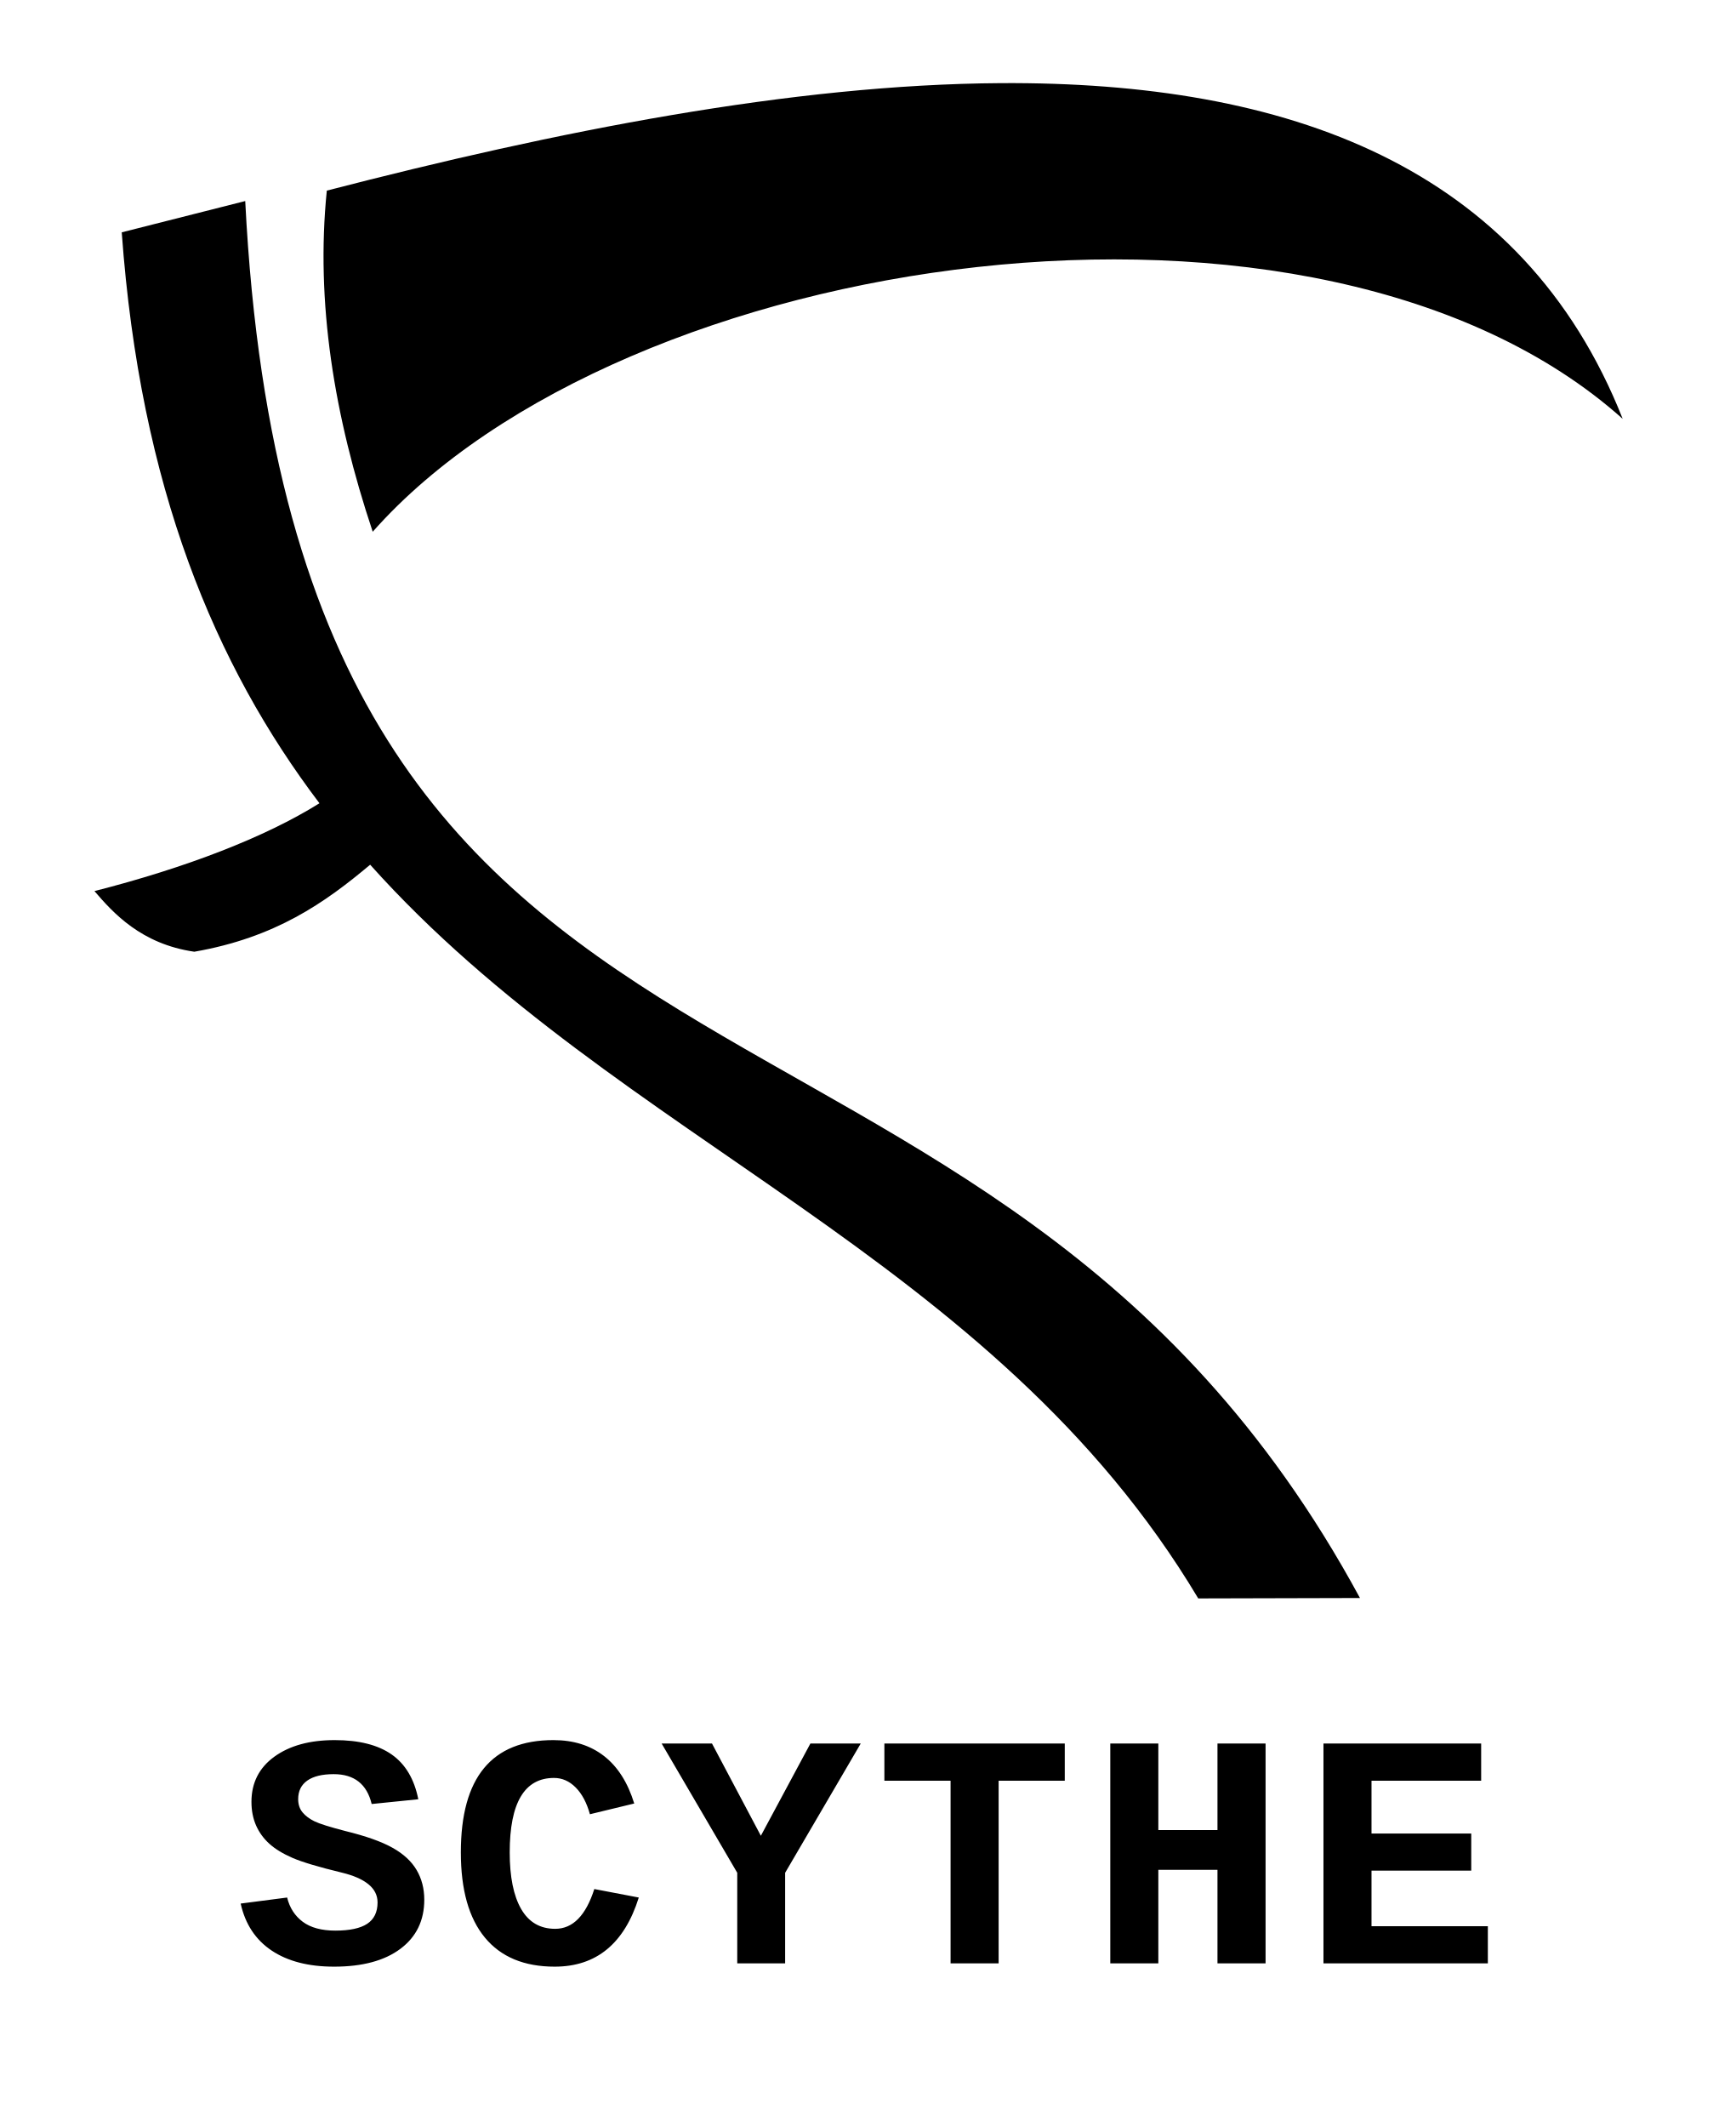
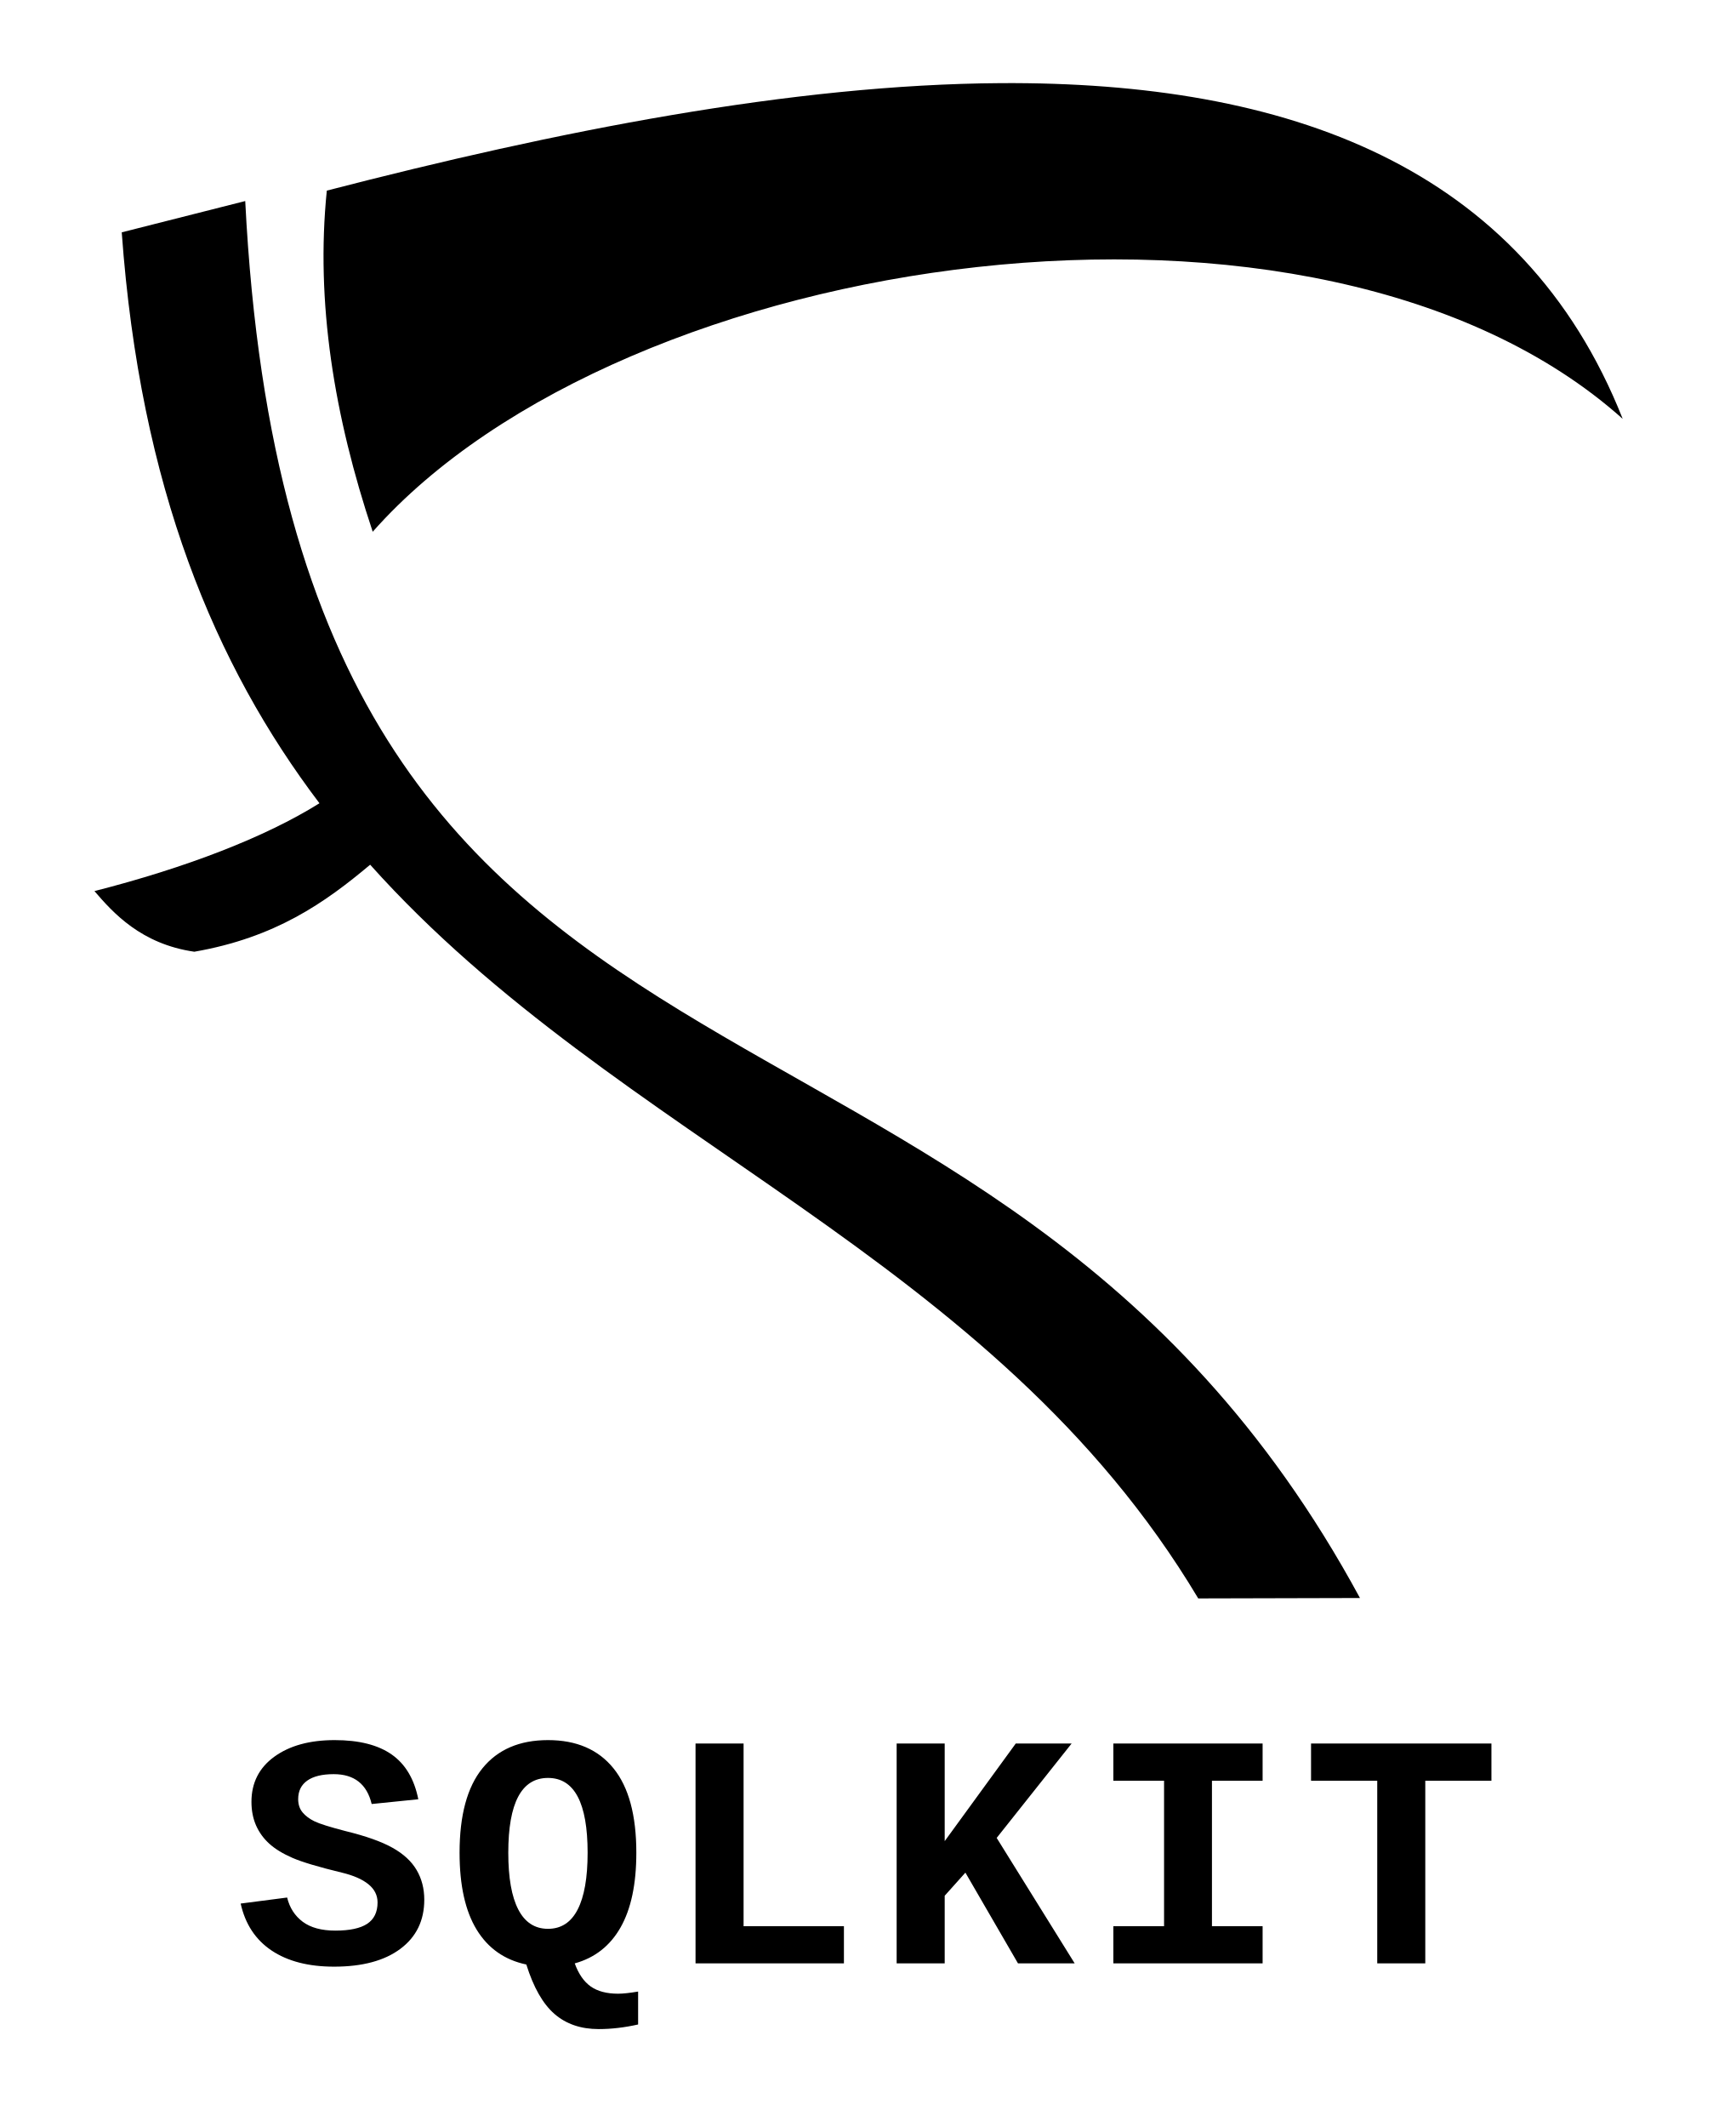
<svg xmlns="http://www.w3.org/2000/svg" width="800" height="980" viewBox="0 0 512 650" role="img" aria-labelledby="title desc">
  <g>
    <path fill="#000000" d="M296.625 25.406c-63.794.388-135.81 14.683-206.03 32.844-3.472 34.08 2.226 68.906 14.03 104.25C181.175 75.936 393.65 44.825 486.72 128 456.02 50.466 384.046 24.874 296.624 25.406zM65.655 61.438L27.906 71c5.643 78.022 28.546 132.393 60.44 174.47-16.54 10.348-40.693 19.673-68.782 26.843 5.664 6.597 14.25 16.18 30.53 18.53 24.846-4.33 39.912-14.982 53.75-26.593 76.24 85.145 190.22 118.955 253.126 224.22l49.436-.126C290.996 275.316 81.01 364.804 65.656 61.438z" />
  </g>
-   <text x="256" y="600" text-anchor="middle" fill="#000000" font-size="102" font-weight="800" font-family="ui-monospace, 'SFMono-Regular', Menlo, Monaco, Consolas, 'Liberation Mono', 'Courier New', monospace" letter-spacing="4">SCYTHE</text>
+   <text x="256" y="600" text-anchor="middle" fill="#000000" font-size="102" font-weight="800" font-family="ui-monospace, 'SFMono-Regular', Menlo, Monaco, Consolas, 'Liberation Mono', 'Courier New', monospace" letter-spacing="4">SQLKIT</text>
</svg>
